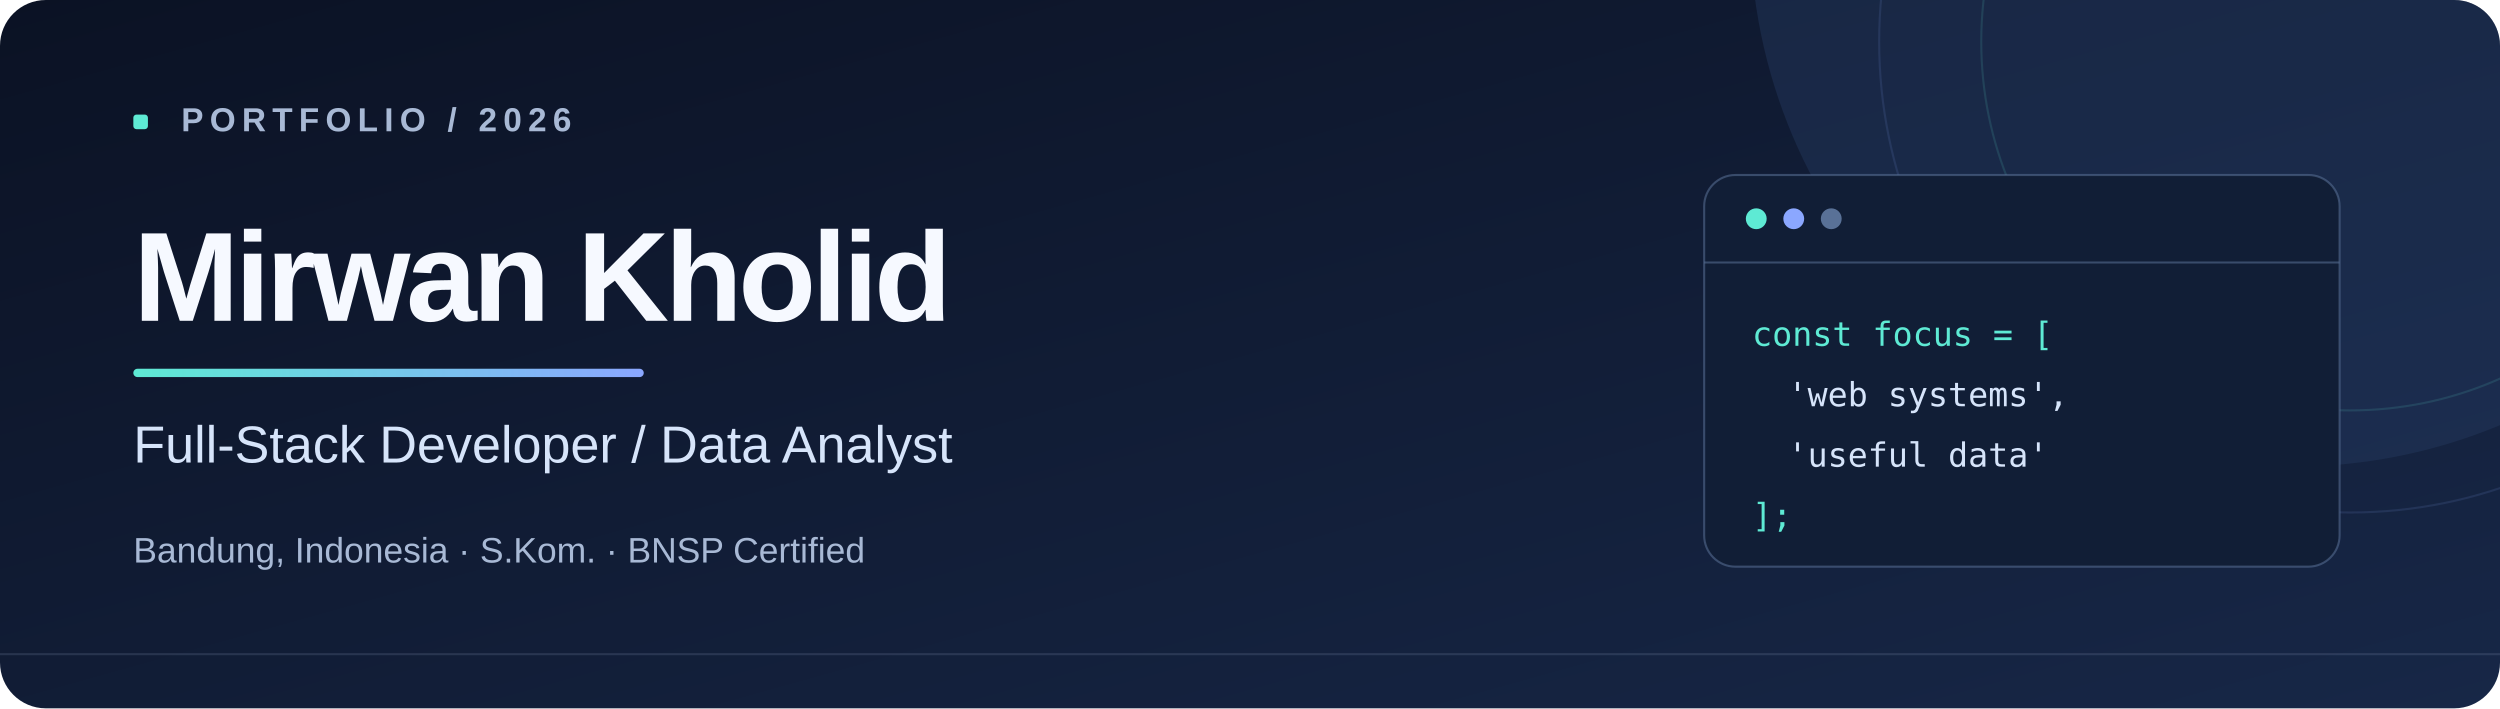
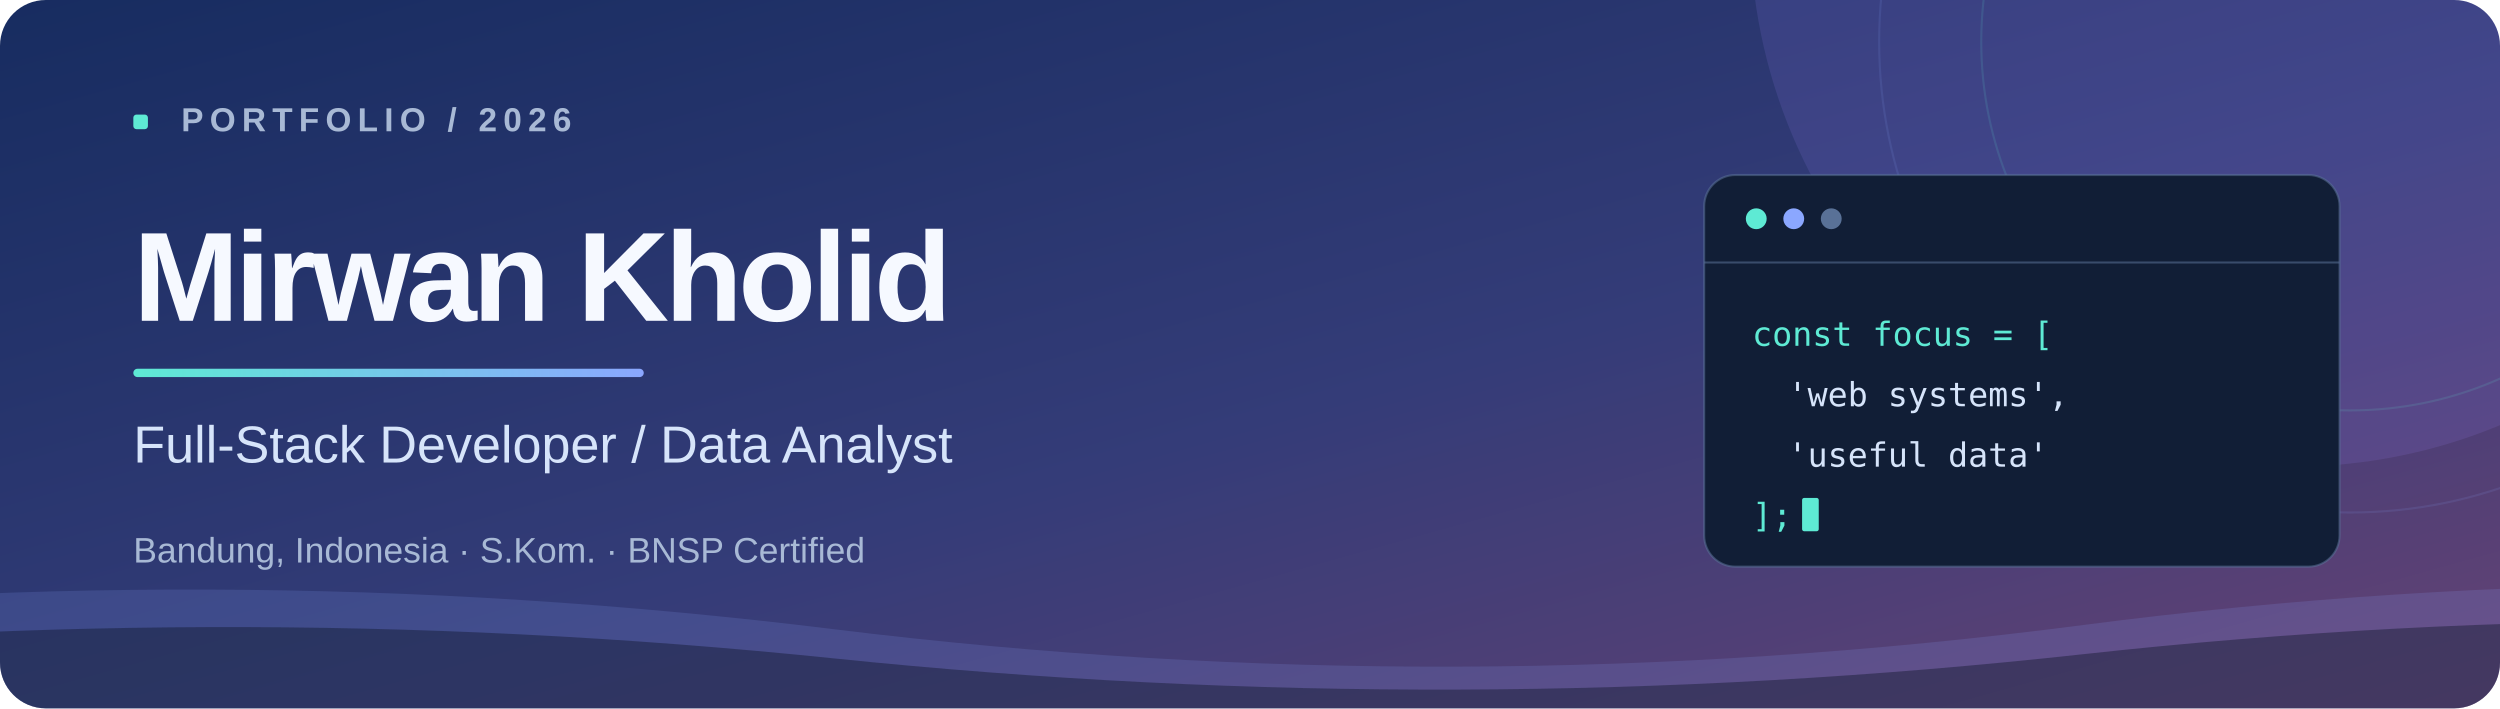
<svg xmlns="http://www.w3.org/2000/svg" width="1200" height="340" viewBox="0 0 1200 340" role="img" aria-labelledby="title desc">
+   <style>
+     .wave { animation: wave 12s ease-in-out infinite alternate; }
+     .wave-back { animation: wave 17s ease-in-out infinite alternate-reverse; }
+     .orb { animation: drift 10s ease-in-out infinite alternate; }
+     .signal { animation: pulse 3s ease-in-out infinite; }
+     .cursor { animation: blink 1.2s steps(2, end) infinite; }
+     @keyframes wave { from { transform: translateX(-80px); } to { transform: translateX(80px); } }
+     @keyframes drift { from { transform: translate(0, 0); } to { transform: translate(-30px, 12px); } }
+     @keyframes pulse { 0%, 100% { opacity: 1; } 50% { opacity: .4; } }
+     @keyframes blink { 50% { opacity: 0; } }
+     @media (prefers-reduced-motion: reduce) { .wave, .wave-back, .orb, .signal, .cursor { animation: none; } }
+   </style>
  <defs>
    <linearGradient id="bg" x1="0" y1="0" x2="1" y2="1">
-       <stop offset="0" stop-color="#0B1224" />
-       <stop offset="1" stop-color="#172747" />
+       <stop offset="0" stop-color="#172C60" />
+       <stop offset=".55" stop-color="#343C78" />
+       <stop offset="1" stop-color="#664274" />
    </linearGradient>
    <linearGradient id="accent" x1="0" y1="0" x2="1" y2="0">
      <stop offset="0" stop-color="#5EEAD4" />
      <stop offset="1" stop-color="#8BA7FF" />
    </linearGradient>
    <clipPath id="cardClip">
      <rect width="1200" height="340" rx="22" />
    </clipPath>
  </defs>
  <g clip-path="url(#cardClip)">
    <rect width="1200" height="340" fill="url(#bg)" />
-     <circle cx="1100" cy="-36" r="260" fill="#263C63" opacity=".4" />
+     <circle class="orb" cx="1100" cy="-36" r="260" fill="#9A83F8" opacity=".14" />
    <circle cx="1128" cy="20" r="177" fill="none" stroke="#5EEAD4" stroke-opacity=".13" stroke-width="1" />
    <circle cx="1128" cy="20" r="226" fill="none" stroke="#8BA7FF" stroke-opacity=".12" stroke-width="1" />
-     <path d="M0 314H1200" stroke="#91A4C5" stroke-opacity=".18" />
-     <rect x="64" y="55" width="7" height="7" rx="1.5" fill="#5EEAD4" />
+     <path class="wave-back" d="M-200 300 Q100 265 400 302 T1000 300 T1600 300 V360 H-200Z" fill="#8BA7FF" opacity=".16" />
+     <path class="wave" d="M-200 318 Q100 285 400 316 T1000 314 T1600 316 V360 H-200Z" fill="#0B1224" opacity=".4" />
+     <rect class="signal" x="64" y="55" width="7" height="7" rx="1.5" fill="#5EEAD4" />
    <text x="87" y="63" fill="#A8B9D5" font-family="Arial, Helvetica, sans-serif" font-size="16" font-weight="700" letter-spacing="3">PORTFOLIO / 2026</text>
    <text x="64" y="154" fill="#F6F9FF" font-family="Arial, Helvetica, sans-serif" font-size="61" font-weight="700" letter-spacing="-2">Mirwan Kholid</text>
    <rect x="64" y="177" width="245" height="4" rx="2" fill="url(#accent)" />
    <text x="64" y="222" fill="#D6E4FA" font-family="Arial, Helvetica, sans-serif" font-size="25" font-weight="500">Full-Stack Developer  /  Data Analyst</text>
    <text x="64" y="270" fill="#A8B9D5" font-family="Arial, Helvetica, sans-serif" font-size="17">Bandung, Indonesia  ·  S.Kom.  ·  BNSP Certified</text>
    <g transform="translate(818 84)">
      <rect width="305" height="188" rx="15" fill="#111E36" stroke="#597197" stroke-opacity=".55" />
      <path d="M0 42H305" stroke="#597197" stroke-opacity=".55" />
      <circle cx="25" cy="21" r="5" fill="#5EEAD4" />
      <circle cx="43" cy="21" r="5" fill="#8BA7FF" />
      <circle cx="61" cy="21" r="5" fill="#597197" />
      <text x="23" y="82" fill="#5EEAD4" font-family="Consolas, Menlo, monospace" font-size="16">const focus = [</text>
      <text x="40" y="111" fill="#D6E4FA" font-family="Consolas, Menlo, monospace" font-size="16">'web systems',</text>
      <text x="40" y="140" fill="#D6E4FA" font-family="Consolas, Menlo, monospace" font-size="16">'useful data'</text>
      <text x="23" y="169" fill="#5EEAD4" font-family="Consolas, Menlo, monospace" font-size="16">];</text>
+       <rect class="cursor" x="47" y="155" width="8" height="16" rx="1" fill="#5EEAD4" />
    </g>
  </g>
</svg>
